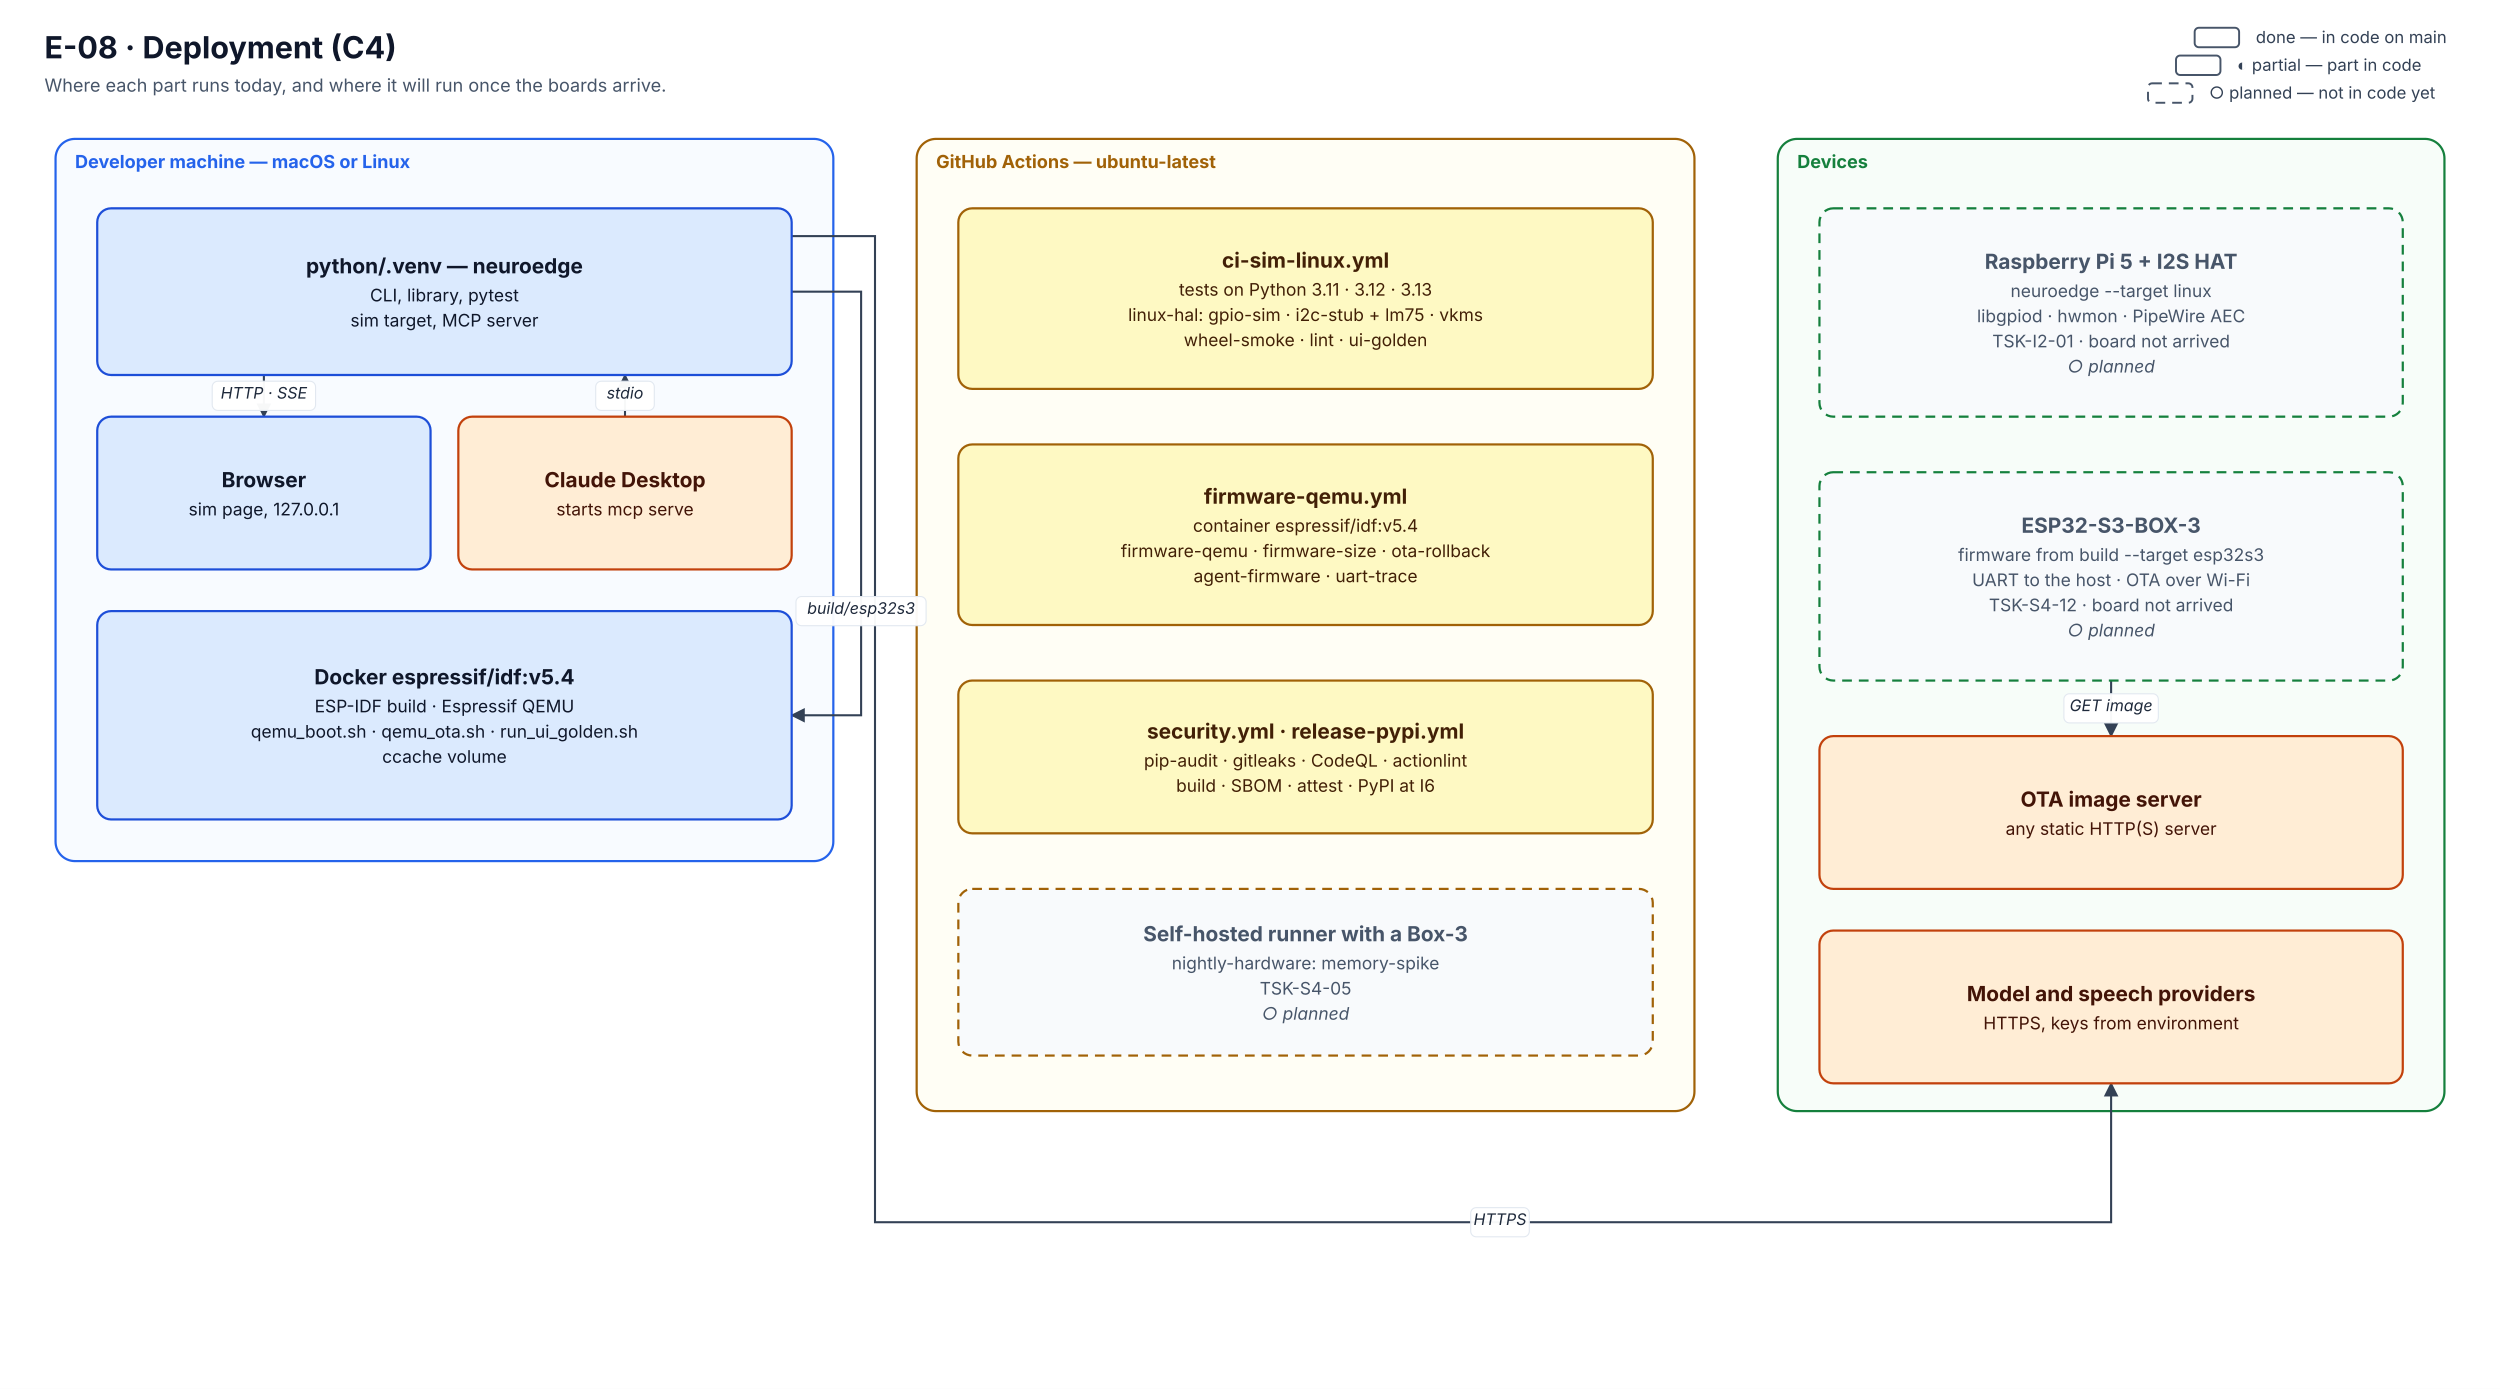
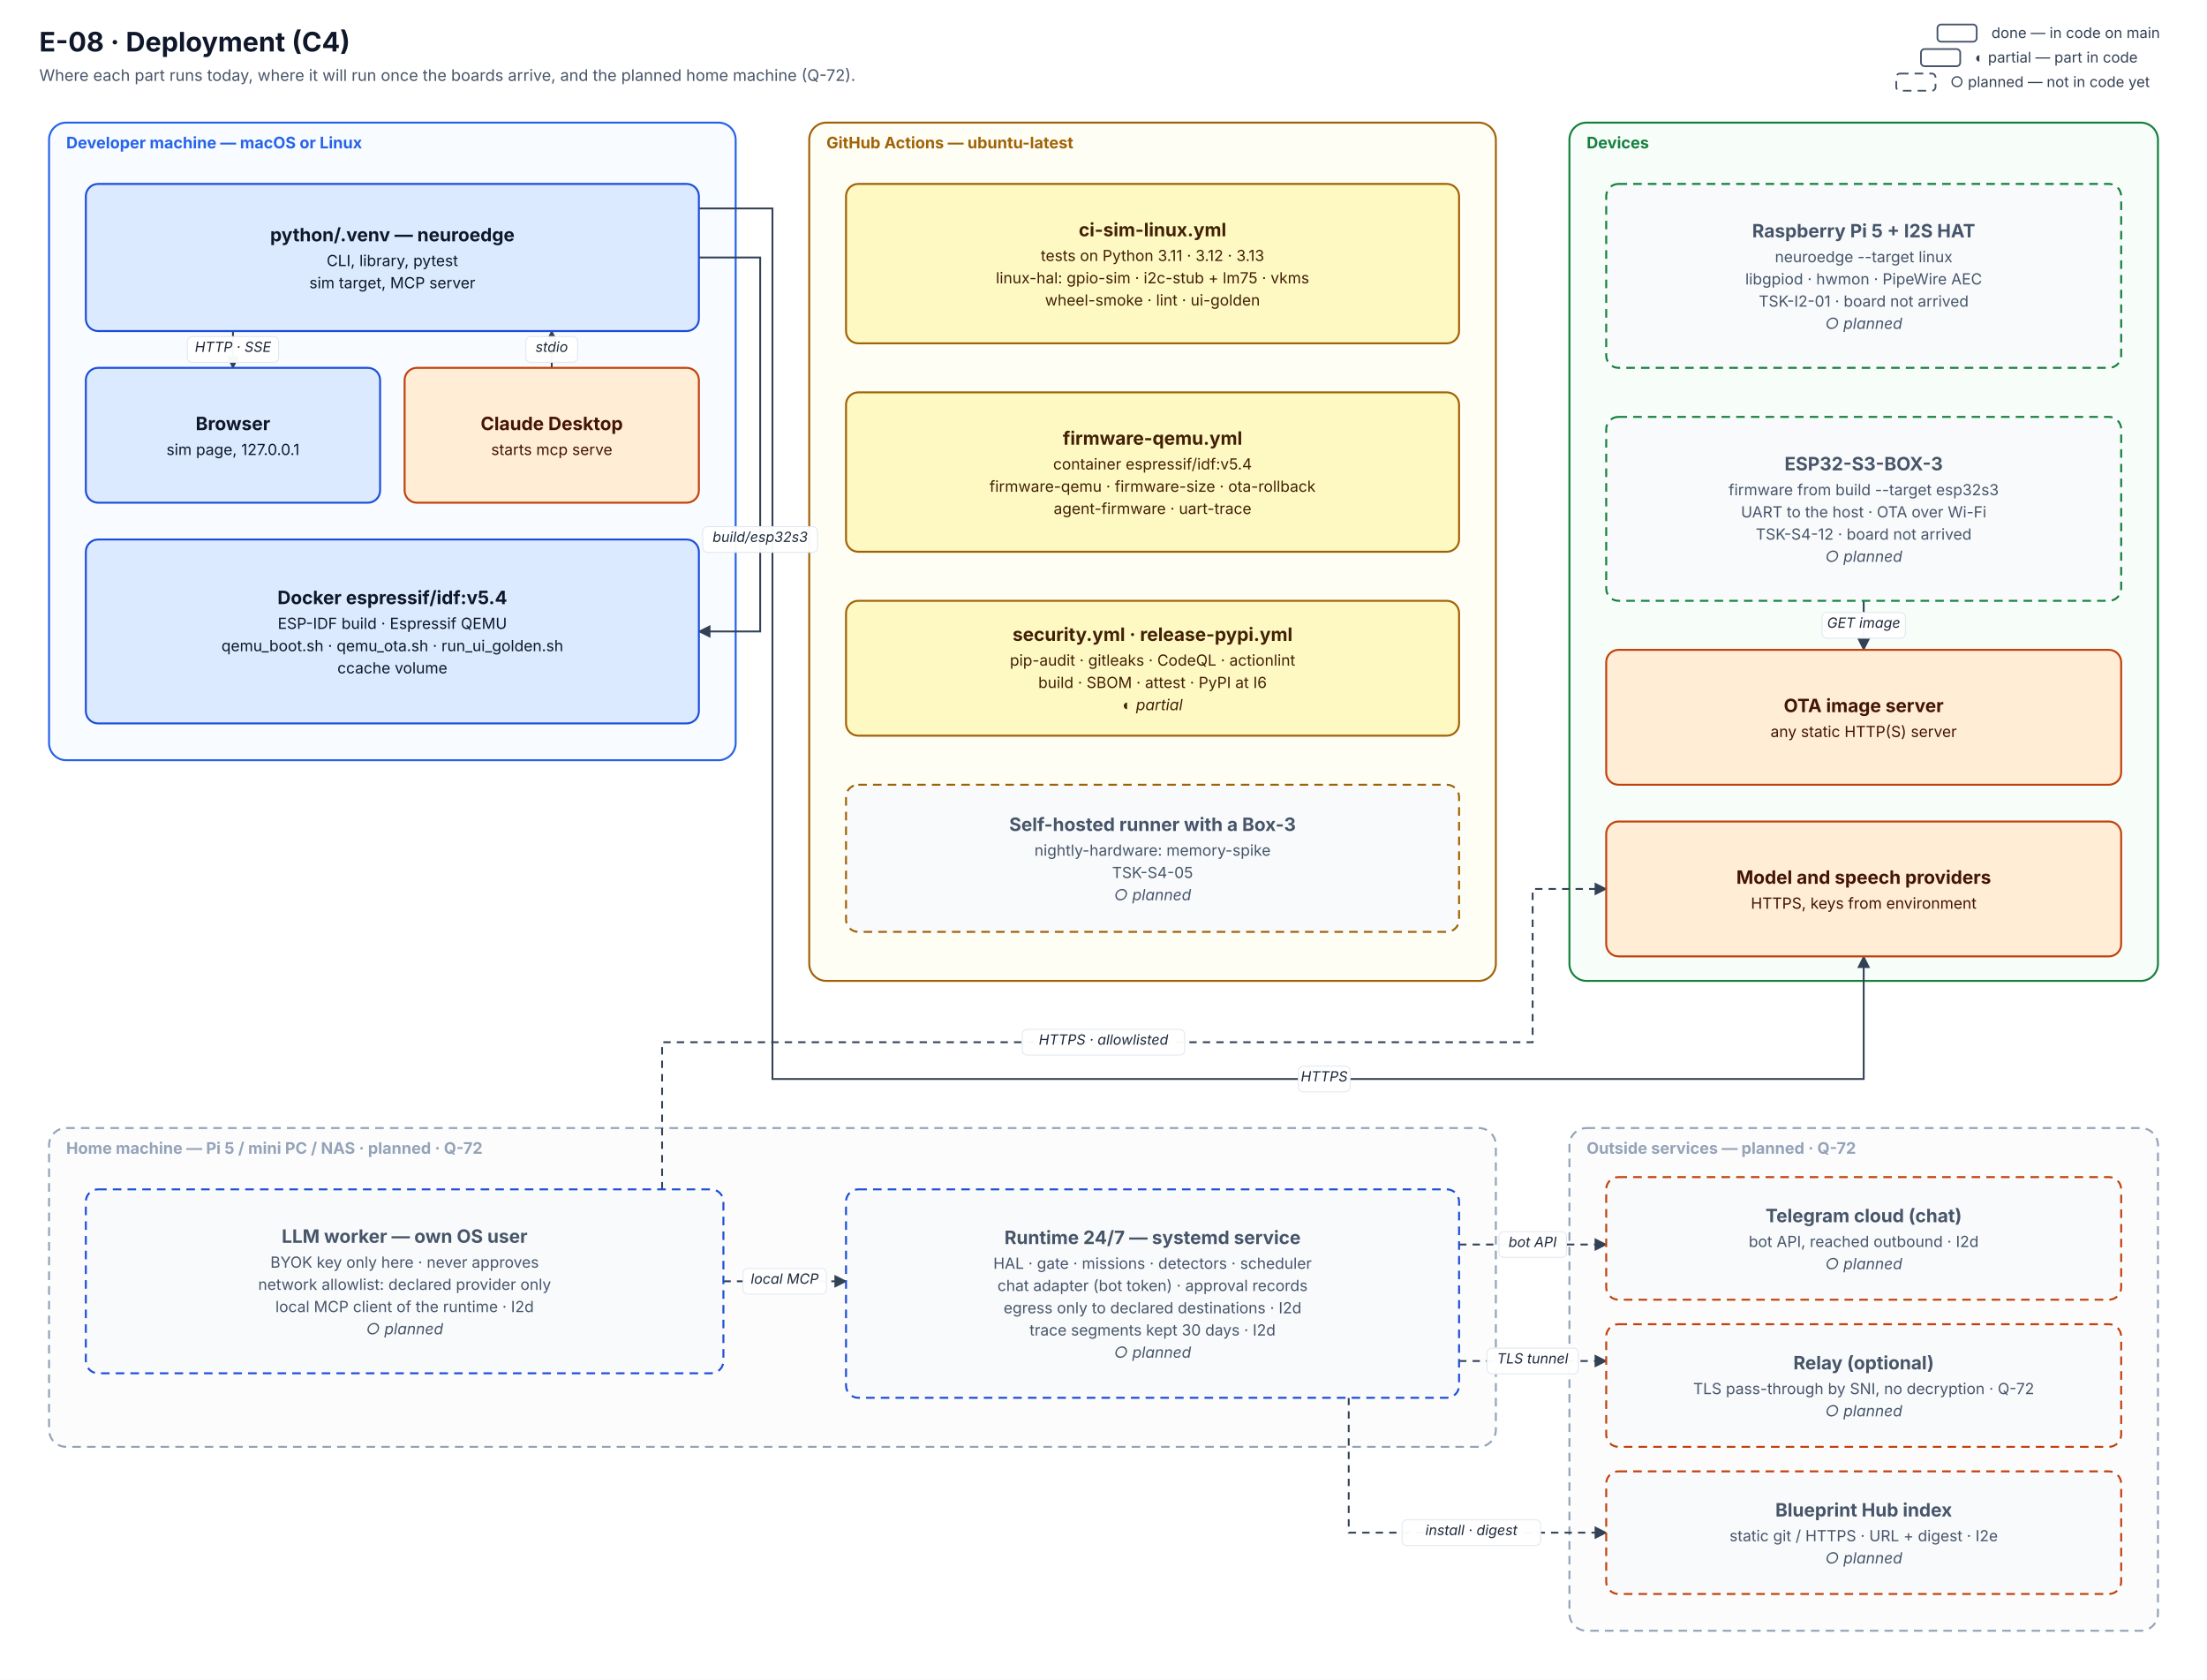
- <svg xmlns="http://www.w3.org/2000/svg" viewBox="0 0 1800 1000" width="1800" height="1000" font-family="Inter, 'Segoe UI', system-ui, -apple-system, Roboto, Helvetica, Arial, sans-serif" role="img" aria-labelledby="E-08-deployment-title E-08-deployment-desc">
+ <svg xmlns="http://www.w3.org/2000/svg" viewBox="0 0 1800 1370" width="1800" height="1370" font-family="Inter, 'Segoe UI', system-ui, -apple-system, Roboto, Helvetica, Arial, sans-serif" role="img" aria-labelledby="E-08-deployment-title E-08-deployment-desc">
  <defs>
    <marker id="arr" viewBox="0 0 10 10" refX="9" refY="5" markerWidth="7" markerHeight="7" orient="auto-start-reverse">
      <path d="M0,0 L10,5 L0,10 z" fill="#334155" />
    </marker>
  </defs>
-   <rect width="1800" height="1000" fill="#ffffff" />
+   <rect width="1800" height="1370" fill="#ffffff" />
  <text x="32.0" y="42.0" font-size="22" fill="#0f172a" text-anchor="start" font-weight="700">E-08 · Deployment (C4)</text>
-   <text x="32.0" y="66.0" font-size="13" fill="#475569" text-anchor="start">Where each part runs today, and where it will run once the boards arrive.</text>
+   <text x="32.0" y="66.0" font-size="13" fill="#475569" text-anchor="start">Where each part runs today, where it will run once the boards arrive, and the planned home machine (Q-72).</text>
  <rect x="40" y="100" width="560" height="520" rx="14" fill="#f8fbff" stroke="#2563eb" stroke-width="1.6" />
  <text x="54.0" y="121.0" font-size="13" fill="#2563eb" text-anchor="start" font-weight="700">Developer machine — macOS or Linux</text>
  <rect x="660" y="100" width="560" height="700" rx="14" fill="#fffef5" stroke="#a16207" stroke-width="1.6" />
  <text x="674.0" y="121.0" font-size="13" fill="#a16207" text-anchor="start" font-weight="700">GitHub Actions — ubuntu-latest</text>
  <rect x="1280" y="100" width="480" height="700" rx="14" fill="#f7fdf9" stroke="#15803d" stroke-width="1.6" />
  <text x="1294.0" y="121.0" font-size="13" fill="#15803d" text-anchor="start" font-weight="700">Devices</text>
+   <rect x="40" y="920" width="1180" height="260" rx="14" fill="#fcfcfd" stroke="#94a3b8" stroke-width="1.6" stroke-dasharray="7 5" />
+   <text x="54.0" y="941.0" font-size="13" fill="#94a3b8" text-anchor="start" font-weight="700">Home machine — Pi 5 / mini PC / NAS · planned · Q-72</text>
+   <rect x="1280" y="920" width="480" height="410" rx="14" fill="#fcfcfd" stroke="#94a3b8" stroke-width="1.6" stroke-dasharray="7 5" />
+   <text x="1294.0" y="941.0" font-size="13" fill="#94a3b8" text-anchor="start" font-weight="700">Outside services — planned · Q-72</text>
  <path d="M190.0,270.0 L190.0,285.0 L190.0,300.0" fill="none" stroke="#334155" stroke-width="1.5" marker-end="url(#arr)" />
  <path d="M450.0,300.0 L450.0,285.0 L450.0,270.0" fill="none" stroke="#334155" stroke-width="1.5" marker-end="url(#arr)" />
  <path d="M570.0,210.0 L620.0,210.0 L620.0,515.0 L570.0,515.0" fill="none" stroke="#334155" stroke-width="1.5" marker-end="url(#arr)" />
  <path d="M1520.0,490.0 L1520.0,530.0" fill="none" stroke="#334155" stroke-width="1.5" marker-end="url(#arr)" />
  <path d="M570.0,170.0 L630.0,170.0 L630.0,880.0 L1520.0,880.0 L1520.0,780.0" fill="none" stroke="#334155" stroke-width="1.5" marker-end="url(#arr)" />
+   <path d="M590.0,1045.0 L690.0,1045.0" fill="none" stroke="#334155" stroke-width="1.5" stroke-dasharray="6 5" marker-end="url(#arr)" />
+   <path d="M540.0,970.0 L540.0,850.0 L1250.0,850.0 L1250.0,725.0 L1310.0,725.0" fill="none" stroke="#334155" stroke-width="1.5" stroke-dasharray="6 5" marker-end="url(#arr)" />
+   <path d="M1190.0,1015.0 L1310.0,1015.0" fill="none" stroke="#334155" stroke-width="1.5" stroke-dasharray="6 5" marker-end="url(#arr)" />
+   <path d="M1190.0,1110.0 L1310.0,1110.0" fill="none" stroke="#334155" stroke-width="1.5" stroke-dasharray="6 5" marker-end="url(#arr)" />
+   <path d="M1100.0,1140.0 L1100.0,1250.0 L1310.0,1250.0" fill="none" stroke="#334155" stroke-width="1.5" stroke-dasharray="6 5" marker-end="url(#arr)" />
  <rect x="70" y="150" width="500" height="120" rx="10" fill="#dbeafe" stroke="#1d4ed8" stroke-width="1.6" />
  <text x="320.0" y="196.8" font-size="15" fill="#0f172a" text-anchor="middle" font-weight="700">python/.venv — neuroedge</text>
  <text x="320.0" y="217.0" font-size="12.5" fill="#0f172a" text-anchor="middle">CLI, library, pytest</text>
  <text x="320.0" y="235.1" font-size="12.5" fill="#0f172a" text-anchor="middle">sim target, MCP server</text>
  <rect x="70" y="300" width="240" height="110" rx="10" fill="#dbeafe" stroke="#1d4ed8" stroke-width="1.6" />
  <text x="190.0" y="350.8" font-size="15" fill="#0f172a" text-anchor="middle" font-weight="700">Browser</text>
  <text x="190.0" y="371.1" font-size="12.5" fill="#0f172a" text-anchor="middle">sim page, 127.0.0.1</text>
  <rect x="330" y="300" width="240" height="110" rx="10" fill="#ffedd5" stroke="#c2410c" stroke-width="1.6" />
  <text x="450.0" y="350.8" font-size="15" fill="#431407" text-anchor="middle" font-weight="700">Claude Desktop</text>
  <text x="450.0" y="371.1" font-size="12.5" fill="#431407" text-anchor="middle">starts mcp serve</text>
  <rect x="70" y="440" width="500" height="150" rx="10" fill="#dbeafe" stroke="#1d4ed8" stroke-width="1.6" />
  <text x="320.0" y="492.7" font-size="15" fill="#0f172a" text-anchor="middle" font-weight="700">Docker espressif/idf:v5.4</text>
  <text x="320.0" y="512.9" font-size="12.5" fill="#0f172a" text-anchor="middle">ESP-IDF build · Espressif QEMU</text>
  <text x="320.0" y="531.1" font-size="12.5" fill="#0f172a" text-anchor="middle">qemu_boot.sh · qemu_ota.sh · run_ui_golden.sh</text>
  <text x="320.0" y="549.2" font-size="12.5" fill="#0f172a" text-anchor="middle">ccache volume</text>
  <rect x="690" y="150" width="500" height="130" rx="10" fill="#fef9c3" stroke="#a16207" stroke-width="1.6" />
  <text x="940.0" y="192.7" font-size="15" fill="#422006" text-anchor="middle" font-weight="700">ci-sim-linux.yml</text>
  <text x="940.0" y="212.9" font-size="12.5" fill="#422006" text-anchor="middle">tests on Python 3.11 · 3.12 · 3.13</text>
  <text x="940.0" y="231.1" font-size="12.5" fill="#422006" text-anchor="middle">linux-hal: gpio-sim · i2c-stub + lm75 · vkms</text>
  <text x="940.0" y="249.2" font-size="12.5" fill="#422006" text-anchor="middle">wheel-smoke · lint · ui-golden</text>
  <rect x="690" y="320" width="500" height="130" rx="10" fill="#fef9c3" stroke="#a16207" stroke-width="1.6" />
  <text x="940.0" y="362.7" font-size="15" fill="#422006" text-anchor="middle" font-weight="700">firmware-qemu.yml</text>
  <text x="940.0" y="382.9" font-size="12.5" fill="#422006" text-anchor="middle">container espressif/idf:v5.4</text>
  <text x="940.0" y="401.1" font-size="12.5" fill="#422006" text-anchor="middle">firmware-qemu · firmware-size · ota-rollback</text>
  <text x="940.0" y="419.2" font-size="12.5" fill="#422006" text-anchor="middle">agent-firmware · uart-trace</text>
  <rect x="690" y="490" width="500" height="110" rx="10" fill="#fef9c3" stroke="#a16207" stroke-width="1.6" />
-   <text x="940.0" y="531.8" font-size="15" fill="#422006" text-anchor="middle" font-weight="700">security.yml · release-pypi.yml</text>
-   <text x="940.0" y="552.0" font-size="12.5" fill="#422006" text-anchor="middle">pip-audit · gitleaks · CodeQL · actionlint</text>
-   <text x="940.0" y="570.1" font-size="12.5" fill="#422006" text-anchor="middle">build · SBOM · attest · PyPI at I6</text>
+   <text x="940.0" y="522.7" font-size="15" fill="#422006" text-anchor="middle" font-weight="700">security.yml · release-pypi.yml</text>
+   <text x="940.0" y="542.9" font-size="12.5" fill="#422006" text-anchor="middle">pip-audit · gitleaks · CodeQL · actionlint</text>
+   <text x="940.0" y="561.1" font-size="12.5" fill="#422006" text-anchor="middle">build · SBOM · attest · PyPI at I6</text>
+   <text x="940.0" y="579.2" font-size="12.5" fill="#422006" text-anchor="middle" font-style="italic">◐ partial</text>
  <rect x="690" y="640" width="500" height="120" rx="10" fill="#f8fafc" stroke="#a16207" stroke-width="1.6" stroke-dasharray="7 5" />
  <text x="940.0" y="677.7" font-size="15" fill="#475569" text-anchor="middle" font-weight="700">Self-hosted runner with a Box-3</text>
  <text x="940.0" y="697.9" font-size="12.5" fill="#475569" text-anchor="middle">nightly-hardware: memory-spike</text>
  <text x="940.0" y="716.1" font-size="12.5" fill="#475569" text-anchor="middle">TSK-S4-05</text>
  <text x="940.0" y="734.2" font-size="12.5" fill="#475569" text-anchor="middle" font-style="italic">○ planned</text>
  <rect x="1310" y="150" width="420" height="150" rx="10" fill="#f8fafc" stroke="#15803d" stroke-width="1.6" stroke-dasharray="7 5" />
  <text x="1520.0" y="193.6" font-size="15" fill="#475569" text-anchor="middle" font-weight="700">Raspberry Pi 5 + I2S HAT</text>
  <text x="1520.0" y="213.9" font-size="12.5" fill="#475569" text-anchor="middle">neuroedge --target linux</text>
  <text x="1520.0" y="232.0" font-size="12.5" fill="#475569" text-anchor="middle">libgpiod · hwmon · PipeWire AEC</text>
  <text x="1520.0" y="250.1" font-size="12.5" fill="#475569" text-anchor="middle">TSK-I2-01 · board not arrived</text>
  <text x="1520.0" y="268.2" font-size="12.5" fill="#475569" text-anchor="middle" font-style="italic">○ planned</text>
  <rect x="1310" y="340" width="420" height="150" rx="10" fill="#f8fafc" stroke="#15803d" stroke-width="1.6" stroke-dasharray="7 5" />
  <text x="1520.0" y="383.6" font-size="15" fill="#475569" text-anchor="middle" font-weight="700">ESP32-S3-BOX-3</text>
  <text x="1520.0" y="403.9" font-size="12.5" fill="#475569" text-anchor="middle">firmware from build --target esp32s3</text>
  <text x="1520.0" y="422.0" font-size="12.5" fill="#475569" text-anchor="middle">UART to the host · OTA over Wi-Fi</text>
  <text x="1520.0" y="440.1" font-size="12.5" fill="#475569" text-anchor="middle">TSK-S4-12 · board not arrived</text>
  <text x="1520.0" y="458.2" font-size="12.5" fill="#475569" text-anchor="middle" font-style="italic">○ planned</text>
  <rect x="1310" y="530" width="420" height="110" rx="10" fill="#ffedd5" stroke="#c2410c" stroke-width="1.6" />
  <text x="1520.0" y="580.8" font-size="15" fill="#431407" text-anchor="middle" font-weight="700">OTA image server</text>
  <text x="1520.0" y="601.1" font-size="12.5" fill="#431407" text-anchor="middle">any static HTTP(S) server</text>
  <rect x="1310" y="670" width="420" height="110" rx="10" fill="#ffedd5" stroke="#c2410c" stroke-width="1.6" />
  <text x="1520.0" y="720.8" font-size="15" fill="#431407" text-anchor="middle" font-weight="700">Model and speech providers</text>
  <text x="1520.0" y="741.1" font-size="12.5" fill="#431407" text-anchor="middle">HTTPS, keys from environment</text>
+   <rect x="70" y="970" width="520" height="150" rx="10" fill="#f8fafc" stroke="#1d4ed8" stroke-width="1.6" stroke-dasharray="7 5" />
+   <text x="330.0" y="1013.6" font-size="15" fill="#475569" text-anchor="middle" font-weight="700">LLM worker — own OS user</text>
+   <text x="330.0" y="1033.9" font-size="12.5" fill="#475569" text-anchor="middle">BYOK key only here · never approves</text>
+   <text x="330.0" y="1052.0" font-size="12.5" fill="#475569" text-anchor="middle">network allowlist: declared provider only</text>
+   <text x="330.0" y="1070.1" font-size="12.5" fill="#475569" text-anchor="middle">local MCP client of the runtime · I2d</text>
+   <text x="330.0" y="1088.2" font-size="12.5" fill="#475569" text-anchor="middle" font-style="italic">○ planned</text>
+   <rect x="690" y="970" width="500" height="170" rx="10" fill="#f8fafc" stroke="#1d4ed8" stroke-width="1.6" stroke-dasharray="7 5" />
+   <text x="940.0" y="1014.6" font-size="15" fill="#475569" text-anchor="middle" font-weight="700">Runtime 24/7 — systemd service</text>
+   <text x="940.0" y="1034.8" font-size="12.5" fill="#475569" text-anchor="middle">HAL · gate · missions · detectors · scheduler</text>
+   <text x="940.0" y="1052.9" font-size="12.5" fill="#475569" text-anchor="middle">chat adapter (bot token) · approval records</text>
+   <text x="940.0" y="1071.1" font-size="12.5" fill="#475569" text-anchor="middle">egress only to declared destinations · I2d</text>
+   <text x="940.0" y="1089.2" font-size="12.5" fill="#475569" text-anchor="middle">trace segments kept 30 days · I2d</text>
+   <text x="940.0" y="1107.3" font-size="12.5" fill="#475569" text-anchor="middle" font-style="italic">○ planned</text>
+   <rect x="1310" y="960" width="420" height="100" rx="10" fill="#f8fafc" stroke="#c2410c" stroke-width="1.6" stroke-dasharray="7 5" />
+   <text x="1520.0" y="996.8" font-size="15" fill="#475569" text-anchor="middle" font-weight="700">Telegram cloud (chat)</text>
+   <text x="1520.0" y="1017.0" font-size="12.5" fill="#475569" text-anchor="middle">bot API, reached outbound · I2d</text>
+   <text x="1520.0" y="1035.1" font-size="12.5" fill="#475569" text-anchor="middle" font-style="italic">○ planned</text>
+   <rect x="1310" y="1080" width="420" height="100" rx="10" fill="#f8fafc" stroke="#c2410c" stroke-width="1.6" stroke-dasharray="7 5" />
+   <text x="1520.0" y="1116.8" font-size="15" fill="#475569" text-anchor="middle" font-weight="700">Relay (optional)</text>
+   <text x="1520.0" y="1137.0" font-size="12.5" fill="#475569" text-anchor="middle">TLS pass-through by SNI, no decryption · Q-72</text>
+   <text x="1520.0" y="1155.1" font-size="12.5" fill="#475569" text-anchor="middle" font-style="italic">○ planned</text>
+   <rect x="1310" y="1200" width="420" height="100" rx="10" fill="#f8fafc" stroke="#c2410c" stroke-width="1.6" stroke-dasharray="7 5" />
+   <text x="1520.0" y="1236.8" font-size="15" fill="#475569" text-anchor="middle" font-weight="700">Blueprint Hub index</text>
+   <text x="1520.0" y="1257.0" font-size="12.5" fill="#475569" text-anchor="middle">static git / HTTPS · URL + digest · I2e</text>
+   <text x="1520.0" y="1275.1" font-size="12.5" fill="#475569" text-anchor="middle" font-style="italic">○ planned</text>
  <rect x="152.8" y="274.5" width="74.4" height="21.0" rx="4" fill="#ffffff" fill-opacity="0.96" stroke="#e2e8f0" stroke-width="0.8" />
  <text x="190.0" y="287.0" font-size="11.5" fill="#1e293b" text-anchor="middle" font-style="italic">HTTP · SSE</text>
  <rect x="428.9" y="274.5" width="42.2" height="21.0" rx="4" fill="#ffffff" fill-opacity="0.96" stroke="#e2e8f0" stroke-width="0.8" />
  <text x="450.0" y="287.0" font-size="11.5" fill="#1e293b" text-anchor="middle" font-style="italic">stdio</text>
  <rect x="573.1" y="429.5" width="93.7" height="21.0" rx="4" fill="#ffffff" fill-opacity="0.96" stroke="#e2e8f0" stroke-width="0.8" />
  <text x="620.0" y="442.0" font-size="11.5" fill="#1e293b" text-anchor="middle" font-style="italic">build/esp32s3</text>
  <rect x="1486.0" y="499.5" width="68.0" height="21.0" rx="4" fill="#ffffff" fill-opacity="0.96" stroke="#e2e8f0" stroke-width="0.8" />
  <text x="1520.0" y="512.0" font-size="11.5" fill="#1e293b" text-anchor="middle" font-style="italic">GET image</text>
  <rect x="1058.9" y="869.5" width="42.2" height="21.0" rx="4" fill="#ffffff" fill-opacity="0.96" stroke="#e2e8f0" stroke-width="0.8" />
  <text x="1080.0" y="882.0" font-size="11.5" fill="#1e293b" text-anchor="middle" font-style="italic">HTTPS</text>
+   <rect x="606.0" y="1034.5" width="68.0" height="21.0" rx="4" fill="#ffffff" fill-opacity="0.96" stroke="#e2e8f0" stroke-width="0.8" />
+   <text x="640.0" y="1047.0" font-size="11.5" fill="#1e293b" text-anchor="middle" font-style="italic">local MCP</text>
+   <rect x="833.8" y="839.5" width="132.4" height="21.0" rx="4" fill="#ffffff" fill-opacity="0.96" stroke="#e2e8f0" stroke-width="0.8" />
+   <text x="900.0" y="852.0" font-size="11.5" fill="#1e293b" text-anchor="middle" font-style="italic">HTTPS · allowlisted</text>
+   <rect x="1222.5" y="1004.5" width="55.1" height="21.0" rx="4" fill="#ffffff" fill-opacity="0.96" stroke="#e2e8f0" stroke-width="0.8" />
+   <text x="1250.0" y="1017.0" font-size="11.5" fill="#1e293b" text-anchor="middle" font-style="italic">bot API</text>
+   <rect x="1212.8" y="1099.5" width="74.4" height="21.0" rx="4" fill="#ffffff" fill-opacity="0.96" stroke="#e2e8f0" stroke-width="0.8" />
+   <text x="1250.0" y="1112.0" font-size="11.5" fill="#1e293b" text-anchor="middle" font-style="italic">TLS tunnel</text>
+   <rect x="1143.5" y="1239.5" width="113.0" height="21.0" rx="4" fill="#ffffff" fill-opacity="0.96" stroke="#e2e8f0" stroke-width="0.8" />
+   <text x="1200.0" y="1252.0" font-size="11.5" fill="#1e293b" text-anchor="middle" font-style="italic">install · digest</text>
  <rect x="1546.56" y="60" width="32" height="14" rx="3" fill="#ffffff" stroke="#475569" stroke-width="1.4" stroke-dasharray="7 5" />
  <text x="1590.6" y="71.0" font-size="12" fill="#334155" text-anchor="start">○ planned — not in code yet</text>
  <rect x="1566.72" y="40" width="32" height="14" rx="3" fill="#ffffff" stroke="#475569" stroke-width="1.4" />
  <text x="1610.7" y="51.0" font-size="12" fill="#334155" text-anchor="start">◐ partial — part in code</text>
  <rect x="1580.16" y="20" width="32" height="14" rx="3" fill="#ffffff" stroke="#475569" stroke-width="1.4" />
  <text x="1624.2" y="31.0" font-size="12" fill="#334155" text-anchor="start">done — in code on main</text>
</svg>
